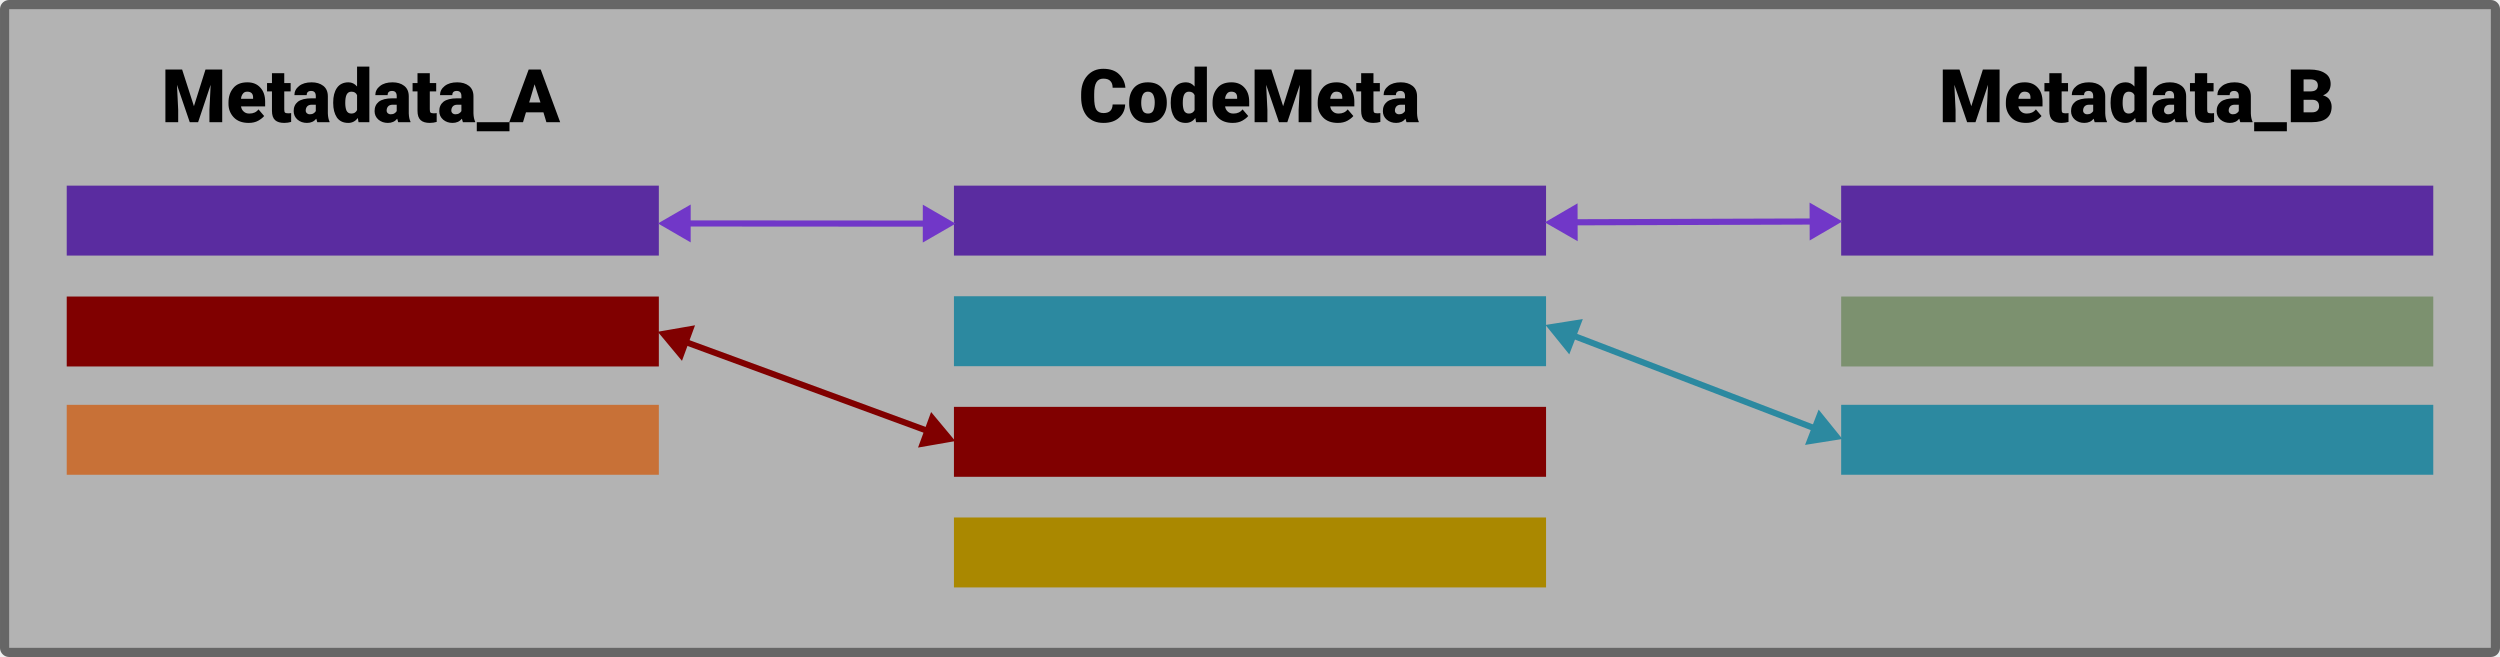
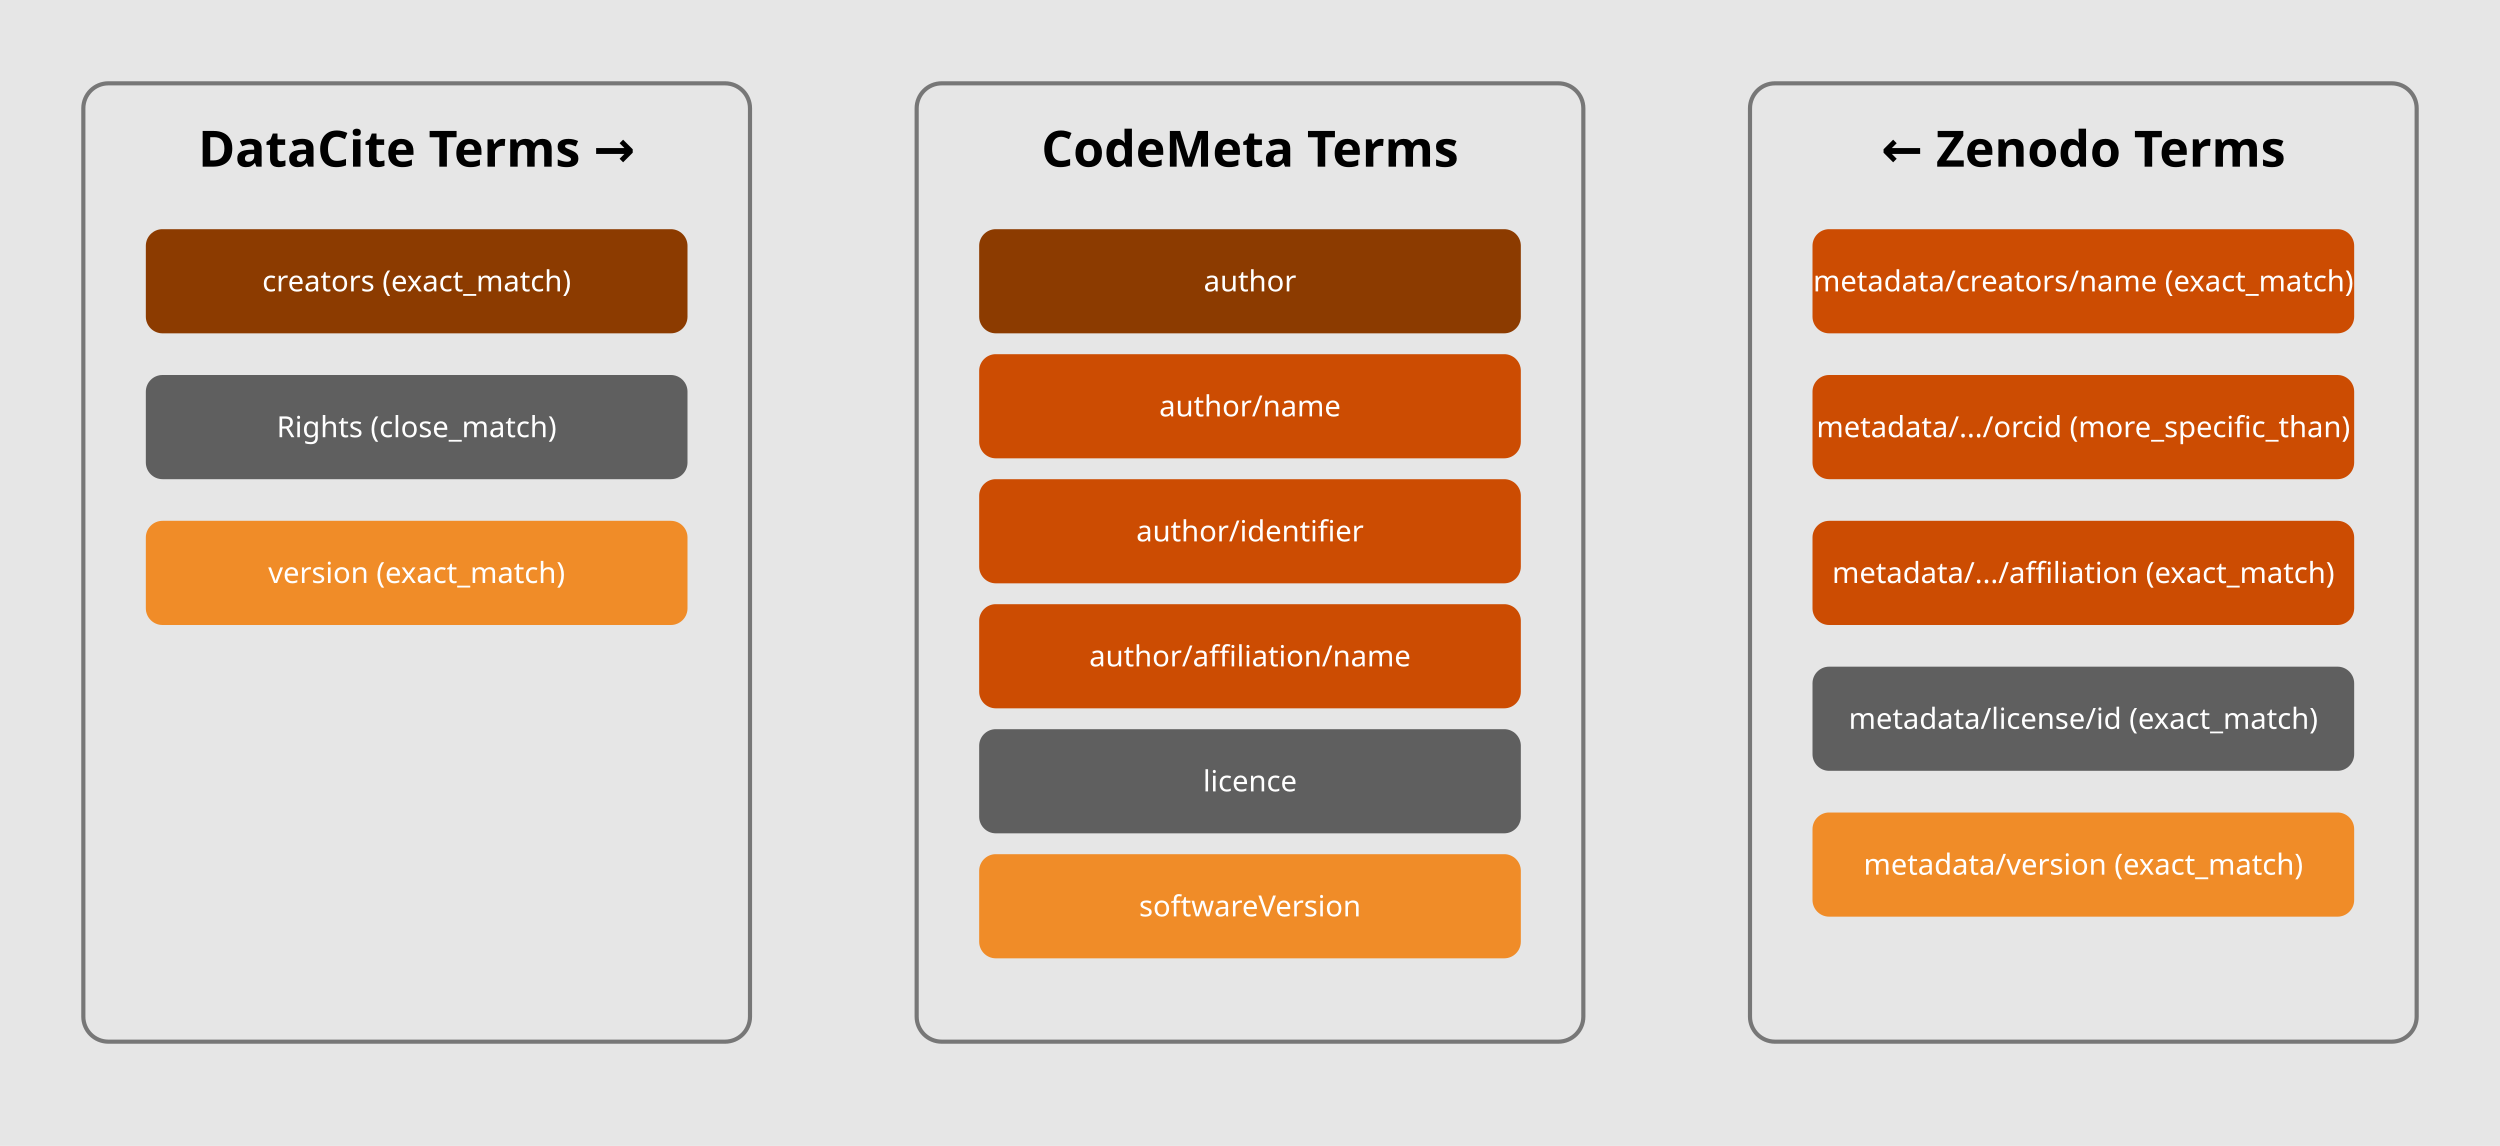
- <svg xmlns="http://www.w3.org/2000/svg" width="600.267" height="157.743" viewBox="0 0 158.821 41.736" version="1.1" id="svg1">
-   <defs id="defs1">
-     <marker style="overflow:visible" id="marker19" refX="0" refY="0" orient="auto-start-reverse" markerWidth="1" markerHeight="1" viewBox="0 0 1 1" preserveAspectRatio="xMidYMid">
-       <path transform="scale(0.5)" style="fill:context-stroke;fill-rule:evenodd;stroke:context-stroke;stroke-width:1pt" d="M 5.77,0 -2.88,5 V -5 Z" id="path19" />
-     </marker>
-     <marker style="overflow:visible" id="Triangle" refX="0" refY="0" orient="auto-start-reverse" markerWidth="1" markerHeight="1" viewBox="0 0 1 1" preserveAspectRatio="xMidYMid">
-       <path transform="scale(0.5)" style="fill:context-stroke;fill-rule:evenodd;stroke:context-stroke;stroke-width:1pt" d="M 5.77,0 -2.88,5 V -5 Z" id="path135" />
-     </marker>
-   </defs>
-   <g id="layer1" transform="translate(-5.007972,-116.6919)">
-     <rect style="fill:#b3b3b3;stroke:#666666;stroke-width:1.163;stroke-linecap:round;stroke-linejoin:round;stroke-miterlimit:19.3;stroke-dasharray:none;paint-order:stroke markers fill" id="rect19" width="157.657" height="40.573" x="5.59" y="117.274" />
-     <text xml:space="preserve" style="font-weight:900;font-size:4.697px;line-height:1;font-family:Roboto;-inkscape-font-specification:'Roboto Heavy';letter-spacing:0px;word-spacing:0px;fill:#000000;stroke-width:0.266;stroke-linecap:round;stroke-linejoin:round;stroke-miterlimit:19.3;paint-order:stroke markers fill" x="15.267" y="124.454" id="text2">
-       <tspan id="tspan2" style="stroke-width:0.266" x="15.267" y="124.454">Metadata_A</tspan>
-     </text>
-     <text xml:space="preserve" style="font-weight:900;font-size:4.697px;line-height:1;font-family:Roboto;-inkscape-font-specification:'Roboto Heavy';letter-spacing:0px;word-spacing:0px;fill:#000000;stroke-width:0.266;stroke-linecap:round;stroke-linejoin:round;stroke-miterlimit:19.3;paint-order:stroke markers fill" x="73.536" y="124.454" id="text3">
-       <tspan id="tspan3" style="stroke-width:0.266" x="73.536" y="124.454">CodeMeta</tspan>
-     </text>
-     <text xml:space="preserve" style="font-weight:900;font-size:4.697px;line-height:1;font-family:Roboto;-inkscape-font-specification:'Roboto Heavy';letter-spacing:0px;word-spacing:0px;fill:#000000;stroke-width:0.266;stroke-linecap:round;stroke-linejoin:round;stroke-miterlimit:19.3;paint-order:stroke markers fill" x="128.181" y="124.454" id="text4">
-       <tspan id="tspan4" style="stroke-width:0.266" x="128.181" y="124.454">Metadata_B</tspan>
-     </text>
-     <rect style="fill:#5a2ca0;stroke-width:0.207;stroke-linecap:round;stroke-linejoin:round;stroke-miterlimit:19.3;paint-order:stroke markers fill" id="rect4" width="37.616" height="4.443" x="9.247" y="128.485" />
-     <rect style="fill:#aa8800;stroke-width:0.21;stroke-linecap:round;stroke-linejoin:round;stroke-miterlimit:19.3;stroke-dasharray:none;paint-order:stroke markers fill" id="rect6" width="37.616" height="4.443" x="65.61" y="149.567" />
-     <rect style="fill:#5a2ca0;stroke-width:0.21;stroke-linecap:round;stroke-linejoin:round;stroke-miterlimit:19.3;stroke-dasharray:none;paint-order:stroke markers fill" id="rect8" width="37.616" height="4.443" x="65.61" y="128.485" />
-     <rect style="fill:#800000;stroke-width:0.21;stroke-linecap:round;stroke-linejoin:round;stroke-miterlimit:19.3;stroke-dasharray:none;paint-order:stroke markers fill" id="rect9" width="37.616" height="4.443" x="65.61" y="142.539" />
-     <rect style="fill:#2c89a0;stroke-width:0.21;stroke-linecap:round;stroke-linejoin:round;stroke-miterlimit:19.3;stroke-dasharray:none;paint-order:stroke markers fill" id="rect10" width="37.616" height="4.443" x="65.61" y="135.512" />
-     <rect style="fill:#5a2ca0;stroke-width:0.207;stroke-linecap:round;stroke-linejoin:round;stroke-miterlimit:19.3;paint-order:stroke markers fill" id="rect12" width="37.616" height="4.443" x="121.974" y="128.485" />
-     <path style="fill:#800080;stroke:#7137c8;stroke-width:0.391;stroke-linecap:round;stroke-linejoin:round;stroke-miterlimit:19.3;stroke-dasharray:none;marker-start:url(#Triangle);marker-end:url(#marker19);paint-order:stroke markers fill" d="m 104.538,130.815 16.126,-0.052" id="path15" />
-     <path style="fill:#800080;stroke:#7137c8;stroke-width:0.391;stroke-linecap:round;stroke-linejoin:round;stroke-miterlimit:19.3;stroke-dasharray:none;marker-start:url(#Triangle);marker-end:url(#marker19);paint-order:stroke markers fill" d="m 48.193,130.887 16.132,0.011" id="path18" />
-     <rect style="fill:#2c89a0;stroke-width:0.207;stroke-linecap:round;stroke-linejoin:round;stroke-miterlimit:19.3;paint-order:stroke markers fill" id="rect20" width="37.616" height="4.443" x="121.974" y="-146.852" transform="scale(1,-1)" />
-     <rect style="fill:#800000;stroke-width:0.207;stroke-linecap:round;stroke-linejoin:round;stroke-miterlimit:19.3;paint-order:stroke markers fill" id="rect21" width="37.616" height="4.443" x="9.247" y="135.53" />
-     <path style="fill:#00ff00;stroke:#800000;stroke-width:0.391;stroke-linecap:round;stroke-linejoin:round;stroke-miterlimit:19.3;stroke-dasharray:none;marker-start:url(#Triangle);marker-end:url(#marker19);paint-order:stroke markers fill" d="m 48.097,138.247 16.298,5.988" id="path21" />
-     <path style="fill:#2c89a0;stroke:#2c89a0;stroke-width:0.391;stroke-linecap:round;stroke-linejoin:round;stroke-miterlimit:19.3;stroke-dasharray:none;stroke-opacity:1;marker-start:url(#Triangle);marker-end:url(#marker19);paint-order:stroke markers fill" d="m 104.486,137.834 16.272,6.248" id="path22" />
-     <rect style="fill:#c87137;stroke-width:0.207;stroke-linecap:round;stroke-linejoin:round;stroke-miterlimit:19.3;paint-order:stroke markers fill" id="rect1" width="37.616" height="4.443" x="9.247" y="142.41" />
-     <rect style="fill:#7c916f;stroke-width:0.207;stroke-linecap:round;stroke-linejoin:round;stroke-miterlimit:19.3;paint-order:stroke markers fill" id="rect2" width="37.616" height="4.443" x="121.974" y="-139.973" transform="scale(1,-1)" />
-   </g>
+ <svg xmlns="http://www.w3.org/2000/svg" width="1200" height="550" viewBox="0 0 1200 550">
+   <style>
+     .bg { fill: #e6e6e6; }
+     .panel { fill: none; stroke: #777; stroke-width: 2; rx: 12; }
+     .title { font: bold 24px sans-serif; fill: #000; }
+     .box { rx: 8; }
+     .text { font: 14px sans-serif; fill: #fff; dominant-baseline: middle; text-anchor: middle; }
+   </style>
+   <rect x="0" y="0" width="1200" height="550" class="bg" />
+   <rect x="40" y="40" width="320" height="460" class="panel" />
+   <text x="200" y="80" class="title" text-anchor="middle">DataCite Terms →</text>
+   <rect x="70" y="110" width="260" height="50" fill="#8c3b00" class="box" />
+   <text x="200" y="135" class="text">creators (exact_match)</text>
+   <rect x="70" y="180" width="260" height="50" fill="#5f5f5f" class="box" />
+   <text x="200" y="205" class="text">Rights (close_match)</text>
+   <rect x="70" y="250" width="260" height="50" fill="#f08c28" class="box" />
+   <text x="200" y="275" class="text">version (exact_match)</text>
+   <rect x="440" y="40" width="320" height="460" class="panel" />
+   <text x="600" y="80" class="title" text-anchor="middle">CodeMeta Terms</text>
+   <rect x="470" y="110" width="260" height="50" fill="#8c3b00" class="box" />
+   <text x="600" y="135" class="text">author</text>
+   <rect x="470" y="170" width="260" height="50" fill="#cc4c02" class="box" />
+   <text x="600" y="195" class="text">author/name</text>
+   <rect x="470" y="230" width="260" height="50" fill="#cc4c02" class="box" />
+   <text x="600" y="255" class="text">author/identifier</text>
+   <rect x="470" y="290" width="260" height="50" fill="#cc4c02" class="box" />
+   <text x="600" y="315" class="text">author/affiliation/name</text>
+   <rect x="470" y="350" width="260" height="50" fill="#5f5f5f" class="box" />
+   <text x="600" y="375" class="text">licence</text>
+   <rect x="470" y="410" width="260" height="50" fill="#f08c28" class="box" />
+   <text x="600" y="435" class="text">softwareVersion</text>
+   <rect x="840" y="40" width="320" height="460" class="panel" />
+   <text x="1000" y="80" class="title" text-anchor="middle">← Zenodo Terms</text>
+   <rect x="870" y="110" width="260" height="50" fill="#cc4c02" class="box" />
+   <text x="1000" y="135" class="text">metadata/creators/name (exact_match)</text>
+   <rect x="870" y="180" width="260" height="50" fill="#cc4c02" class="box" />
+   <text x="1000" y="205" class="text">metadata/.../orcid (more_specific_than)</text>
+   <rect x="870" y="250" width="260" height="50" fill="#cc4c02" class="box" />
+   <text x="1000" y="275" class="text">metadata/.../affiliation (exact_match)</text>
+   <rect x="870" y="320" width="260" height="50" fill="#5f5f5f" class="box" />
+   <text x="1000" y="345" class="text">metadata/license/id (exact_match)</text>
+   <rect x="870" y="390" width="260" height="50" fill="#f08c28" class="box" />
+   <text x="1000" y="415" class="text">metadata/version (exact_match)</text>
</svg>
